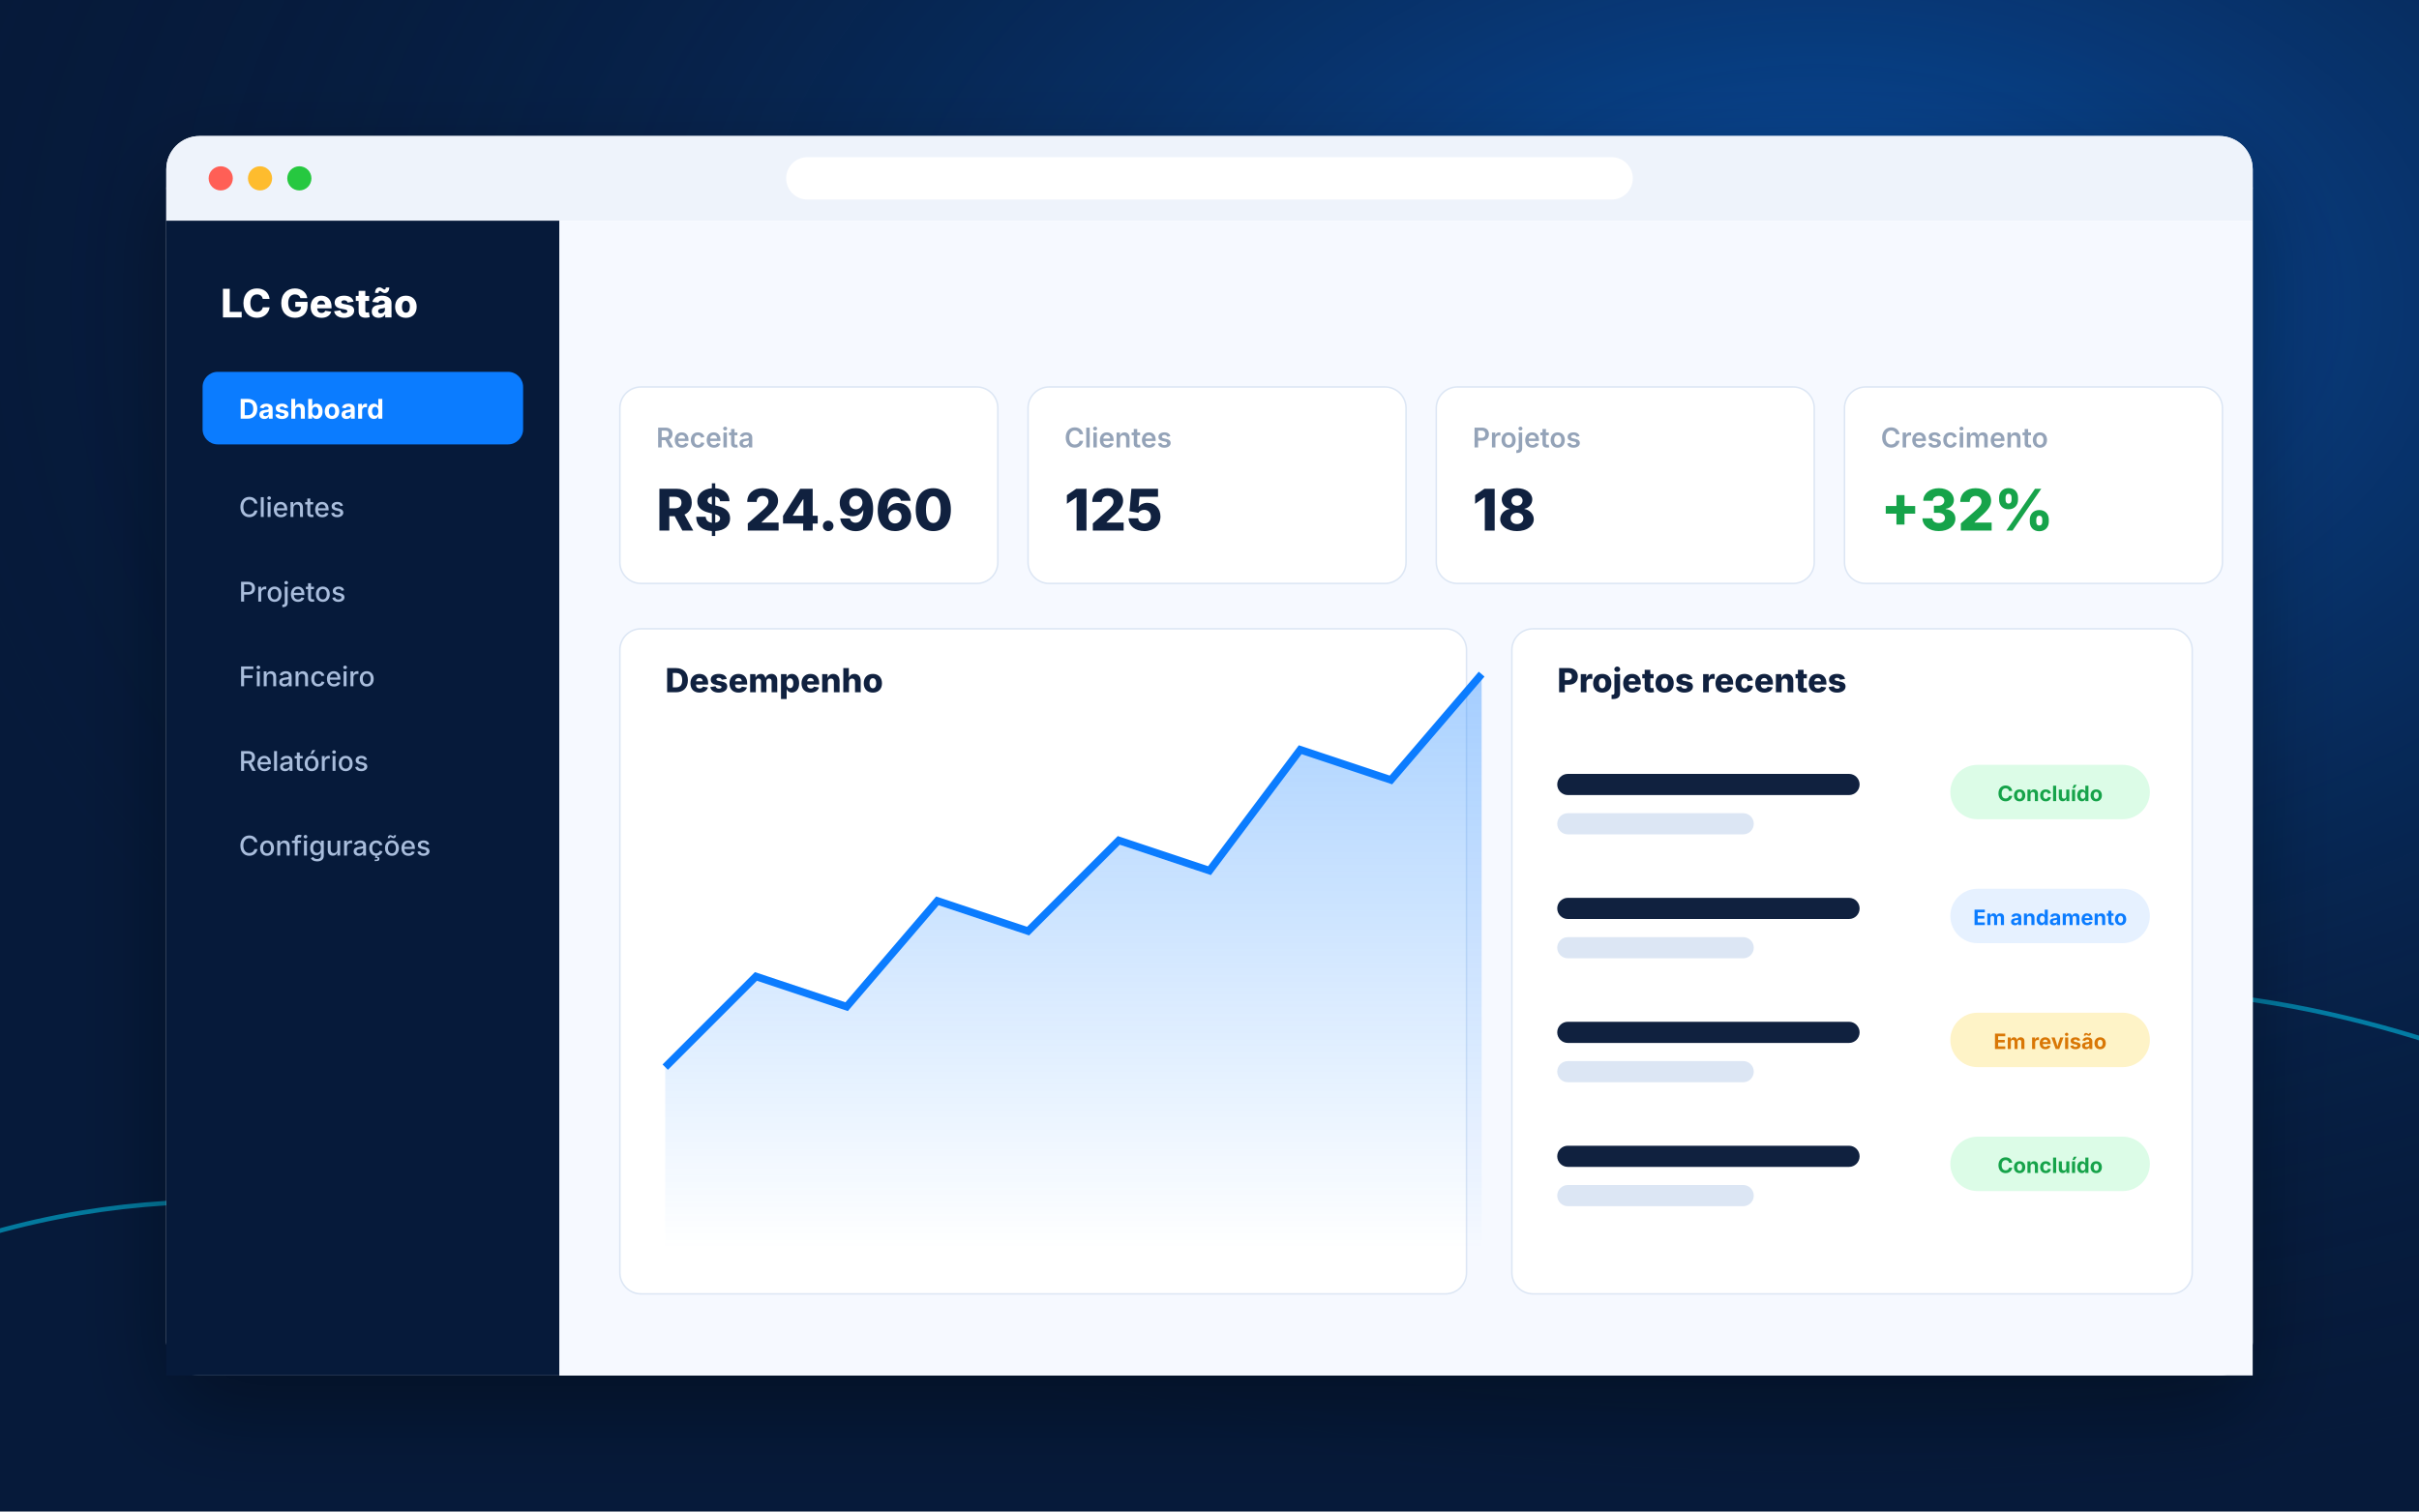
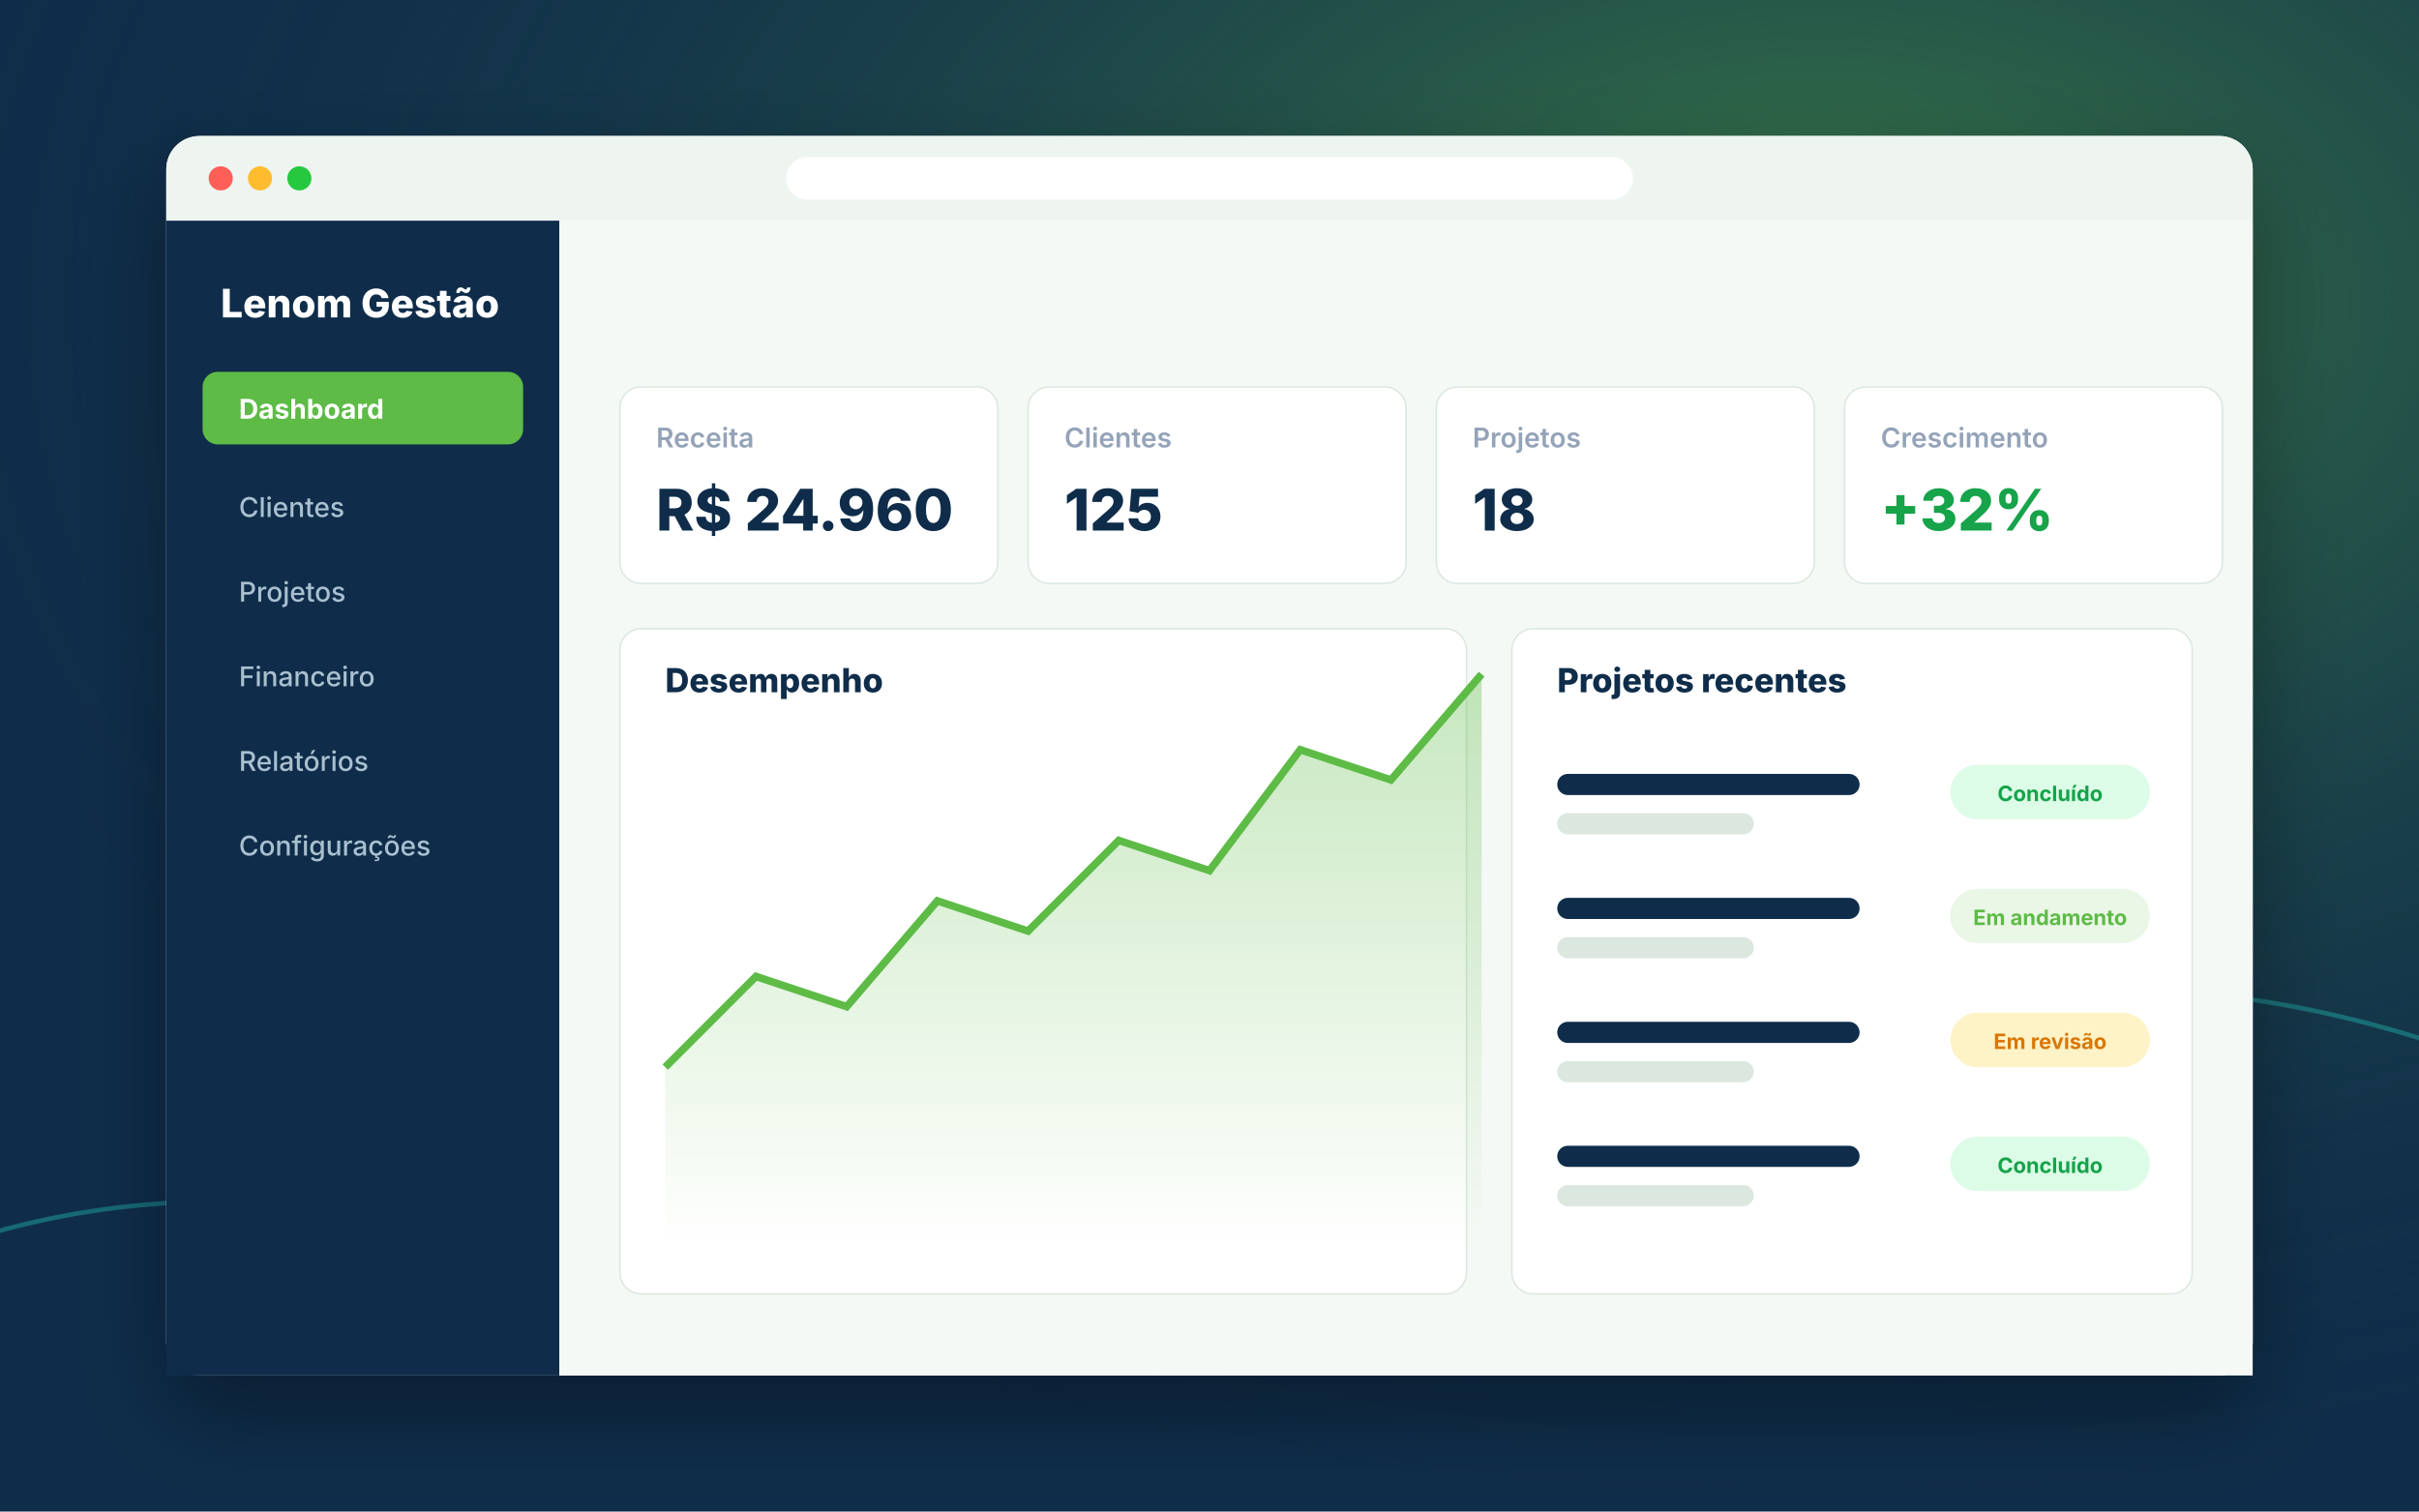
<svg xmlns="http://www.w3.org/2000/svg" width="1600" height="1000" viewBox="0 0 1600 1000" role="img" aria-label="Dashboard do sistema administrativo">
  <defs>
    <radialGradient id="glow" cx="75%" cy="20%" r="80%">
-       <stop offset="0" stop-color="#0b7cff" stop-opacity=".55" />
-       <stop offset="1" stop-color="#061a3a" stop-opacity="0" />
+       <stop offset="0" stop-color="#5dbb46" stop-opacity=".55" />
+       <stop offset="1" stop-color="#0f2d4a" stop-opacity="0" />
    </radialGradient>
    <linearGradient id="grad" x1="0" x2="1" y1="0" y2="1">
-       <stop offset="0" stop-color="#00d8ff" />
-       <stop offset="1" stop-color="#0b7cff" />
+       <stop offset="0" stop-color="#1fa6a0" />
+       <stop offset="1" stop-color="#5dbb46" />
    </linearGradient>
    <linearGradient id="area" x1="0" x2="0" y1="0" y2="1">
-       <stop offset="0" stop-color="#0b7cff" stop-opacity=".35" />
-       <stop offset="1" stop-color="#0b7cff" stop-opacity="0" />
+       <stop offset="0" stop-color="#5dbb46" stop-opacity=".35" />
+       <stop offset="1" stop-color="#5dbb46" stop-opacity="0" />
    </linearGradient>
    <filter id="shadow" x="-10%" y="-10%" width="120%" height="130%">
      <feDropShadow dx="0" dy="24" stdDeviation="30" flood-color="#000" flood-opacity=".35" />
    </filter>
  </defs>
-   <rect width="1600" height="1000" fill="#061a3a" />
+   <rect width="1600" height="1000" fill="#0f2d4a" />
  <rect width="1600" height="1000" fill="url(#glow)" />
-   <path d="M-20 820 C 300 720, 520 960, 860 820 S 1360 600, 1640 700" stroke="#00d8ff" stroke-opacity=".5" stroke-width="3" fill="none" />
+   <path d="M-20 820 C 300 720, 520 960, 860 820 S 1360 600, 1640 700" stroke="#1fa6a0" stroke-opacity=".5" stroke-width="3" fill="none" />
  <g filter="url(#shadow)">
    <rect x="110" y="90" width="1380" height="820" rx="22" fill="#ffffff" />
-     <rect x="110" y="90" width="1380" height="56" rx="22" fill="#eef3fb" />
-     <rect x="110" y="124" width="1380" height="22" rx="0" fill="#eef3fb" />
+     <rect x="110" y="90" width="1380" height="56" rx="22" fill="#eef5f0" />
+     <rect x="110" y="124" width="1380" height="22" rx="0" fill="#eef5f0" />
    <circle cx="146" cy="118" r="8" fill="#ff5f57" />
    <circle cx="172" cy="118" r="8" fill="#febc2e" />
    <circle cx="198" cy="118" r="8" fill="#28c840" />
    <rect x="520" y="104" width="560" height="28" rx="14" fill="#ffffff" />
  </g>
  <g transform="translate(110 146)">
-     <rect x="0" y="0" width="260" height="764" rx="0" fill="#061a3a" />
-     <text x="36" y="64" font-family="Inter, Arial, sans-serif" font-size="26" font-weight="800" fill="#ffffff" text-anchor="start">LC Gestão</text>
-     <rect x="24" y="100" width="212" height="48" rx="10" fill="#0b7cff" />
+     <rect x="0" y="0" width="260" height="764" rx="0" fill="#0f2d4a" />
+     <text x="36" y="64" font-family="Inter, Arial, sans-serif" font-size="26" font-weight="800" fill="#ffffff" text-anchor="start">Lenom Gestão</text>
+     <rect x="24" y="100" width="212" height="48" rx="10" fill="#5dbb46" />
    <text x="48" y="131" font-family="Inter, Arial, sans-serif" font-size="18" font-weight="700" fill="#ffffff" text-anchor="start">Dashboard</text>
-     <text x="48" y="196" font-family="Inter, Arial, sans-serif" font-size="18" font-weight="500" fill="#a9bddc" text-anchor="start">Clientes</text>
-     <text x="48" y="252" font-family="Inter, Arial, sans-serif" font-size="18" font-weight="500" fill="#a9bddc" text-anchor="start">Projetos</text>
-     <text x="48" y="308" font-family="Inter, Arial, sans-serif" font-size="18" font-weight="500" fill="#a9bddc" text-anchor="start">Financeiro</text>
-     <text x="48" y="364" font-family="Inter, Arial, sans-serif" font-size="18" font-weight="500" fill="#a9bddc" text-anchor="start">Relatórios</text>
-     <text x="48" y="420" font-family="Inter, Arial, sans-serif" font-size="18" font-weight="500" fill="#a9bddc" text-anchor="start">Configurações</text>
-     <rect x="260" y="0" width="1120" height="764" rx="0" fill="#f6f9ff" />
-     <rect x="300" y="110" width="250" height="130" rx="14" fill="#ffffff" stroke="#dce6f4" />
+     <text x="48" y="196" font-family="Inter, Arial, sans-serif" font-size="18" font-weight="500" fill="#a9c0d0" text-anchor="start">Clientes</text>
+     <text x="48" y="252" font-family="Inter, Arial, sans-serif" font-size="18" font-weight="500" fill="#a9c0d0" text-anchor="start">Projetos</text>
+     <text x="48" y="308" font-family="Inter, Arial, sans-serif" font-size="18" font-weight="500" fill="#a9c0d0" text-anchor="start">Financeiro</text>
+     <text x="48" y="364" font-family="Inter, Arial, sans-serif" font-size="18" font-weight="500" fill="#a9c0d0" text-anchor="start">Relatórios</text>
+     <text x="48" y="420" font-family="Inter, Arial, sans-serif" font-size="18" font-weight="500" fill="#a9c0d0" text-anchor="start">Configurações</text>
+     <rect x="260" y="0" width="1120" height="764" rx="0" fill="#f5f9f6" />
+     <rect x="300" y="110" width="250" height="130" rx="14" fill="#ffffff" stroke="#dbe7df" />
    <text x="324" y="150" font-family="Inter, Arial, sans-serif" font-size="18" font-weight="600" fill="#94a3b8" text-anchor="start">Receita</text>
-     <text x="324" y="205" font-family="Inter, Arial, sans-serif" font-size="38" font-weight="800" fill="#10213f" text-anchor="start">R$ 24.960</text>
-     <rect x="570" y="110" width="250" height="130" rx="14" fill="#ffffff" stroke="#dce6f4" />
+     <text x="324" y="205" font-family="Inter, Arial, sans-serif" font-size="38" font-weight="800" fill="#0f2d4a" text-anchor="start">R$ 24.960</text>
+     <rect x="570" y="110" width="250" height="130" rx="14" fill="#ffffff" stroke="#dbe7df" />
    <text x="594" y="150" font-family="Inter, Arial, sans-serif" font-size="18" font-weight="600" fill="#94a3b8" text-anchor="start">Clientes</text>
-     <text x="594" y="205" font-family="Inter, Arial, sans-serif" font-size="38" font-weight="800" fill="#10213f" text-anchor="start">125</text>
-     <rect x="840" y="110" width="250" height="130" rx="14" fill="#ffffff" stroke="#dce6f4" />
+     <text x="594" y="205" font-family="Inter, Arial, sans-serif" font-size="38" font-weight="800" fill="#0f2d4a" text-anchor="start">125</text>
+     <rect x="840" y="110" width="250" height="130" rx="14" fill="#ffffff" stroke="#dbe7df" />
    <text x="864" y="150" font-family="Inter, Arial, sans-serif" font-size="18" font-weight="600" fill="#94a3b8" text-anchor="start">Projetos</text>
-     <text x="864" y="205" font-family="Inter, Arial, sans-serif" font-size="38" font-weight="800" fill="#10213f" text-anchor="start">18</text>
-     <rect x="1110" y="110" width="250" height="130" rx="14" fill="#ffffff" stroke="#dce6f4" />
+     <text x="864" y="205" font-family="Inter, Arial, sans-serif" font-size="38" font-weight="800" fill="#0f2d4a" text-anchor="start">18</text>
+     <rect x="1110" y="110" width="250" height="130" rx="14" fill="#ffffff" stroke="#dbe7df" />
    <text x="1134" y="150" font-family="Inter, Arial, sans-serif" font-size="18" font-weight="600" fill="#94a3b8" text-anchor="start">Crescimento</text>
    <text x="1134" y="205" font-family="Inter, Arial, sans-serif" font-size="38" font-weight="800" fill="#16a34a" text-anchor="start">+32%</text>
-     <rect x="300" y="270" width="560" height="440" rx="14" fill="#ffffff" stroke="#dce6f4" />
-     <text x="330" y="312" font-family="Inter, Arial, sans-serif" font-size="22" font-weight="800" fill="#10213f" text-anchor="start">Desempenho</text>
+     <rect x="300" y="270" width="560" height="440" rx="14" fill="#ffffff" stroke="#dbe7df" />
+     <text x="330" y="312" font-family="Inter, Arial, sans-serif" font-size="22" font-weight="800" fill="#0f2d4a" text-anchor="start">Desempenho</text>
    <path d="M420 560 L480 500 L540 520 L600 450 L660 470 L720 410 L780 430 L840 350 L900 370 L960 300 L 960 680 L 420 680 Z" fill="url(#area)" transform="translate(-90 0)" />
-     <path d="M420 560 L480 500 L540 520 L600 450 L660 470 L720 410 L780 430 L840 350 L900 370 L960 300" stroke="#0b7cff" stroke-width="5" fill="none" transform="translate(-90 0)" />
-     <rect x="890" y="270" width="450" height="440" rx="14" fill="#ffffff" stroke="#dce6f4" />
-     <text x="920" y="312" font-family="Inter, Arial, sans-serif" font-size="22" font-weight="800" fill="#10213f" text-anchor="start">Projetos recentes</text>
-     <rect x="920" y="366" width="200" height="14" rx="7" fill="#10213f" />
-     <rect x="920" y="392" width="130" height="14" rx="7" fill="#dce6f4" />
+     <path d="M420 560 L480 500 L540 520 L600 450 L660 470 L720 410 L780 430 L840 350 L900 370 L960 300" stroke="#5dbb46" stroke-width="5" fill="none" transform="translate(-90 0)" />
+     <rect x="890" y="270" width="450" height="440" rx="14" fill="#ffffff" stroke="#dbe7df" />
+     <text x="920" y="312" font-family="Inter, Arial, sans-serif" font-size="22" font-weight="800" fill="#0f2d4a" text-anchor="start">Projetos recentes</text>
+     <rect x="920" y="366" width="200" height="14" rx="7" fill="#0f2d4a" />
+     <rect x="920" y="392" width="130" height="14" rx="7" fill="#dbe7df" />
    <rect x="1180" y="360" width="132" height="36" rx="18" fill="#dcfce7" />
    <text x="1246" y="384" font-family="Inter, Arial, sans-serif" font-size="14" font-weight="700" fill="#16a34a" text-anchor="middle">Concluído</text>
-     <rect x="920" y="448" width="200" height="14" rx="7" fill="#10213f" />
-     <rect x="920" y="474" width="130" height="14" rx="7" fill="#dce6f4" />
-     <rect x="1180" y="442" width="132" height="36" rx="18" fill="#e6f1ff" />
-     <text x="1246" y="466" font-family="Inter, Arial, sans-serif" font-size="14" font-weight="700" fill="#0b7cff" text-anchor="middle">Em andamento</text>
-     <rect x="920" y="530" width="200" height="14" rx="7" fill="#10213f" />
-     <rect x="920" y="556" width="130" height="14" rx="7" fill="#dce6f4" />
+     <rect x="920" y="448" width="200" height="14" rx="7" fill="#0f2d4a" />
+     <rect x="920" y="474" width="130" height="14" rx="7" fill="#dbe7df" />
+     <rect x="1180" y="442" width="132" height="36" rx="18" fill="#eaf6e6" />
+     <text x="1246" y="466" font-family="Inter, Arial, sans-serif" font-size="14" font-weight="700" fill="#5dbb46" text-anchor="middle">Em andamento</text>
+     <rect x="920" y="530" width="200" height="14" rx="7" fill="#0f2d4a" />
+     <rect x="920" y="556" width="130" height="14" rx="7" fill="#dbe7df" />
    <rect x="1180" y="524" width="132" height="36" rx="18" fill="#fef3c7" />
    <text x="1246" y="548" font-family="Inter, Arial, sans-serif" font-size="14" font-weight="700" fill="#d97706" text-anchor="middle">Em revisão</text>
-     <rect x="920" y="612" width="200" height="14" rx="7" fill="#10213f" />
-     <rect x="920" y="638" width="130" height="14" rx="7" fill="#dce6f4" />
+     <rect x="920" y="612" width="200" height="14" rx="7" fill="#0f2d4a" />
+     <rect x="920" y="638" width="130" height="14" rx="7" fill="#dbe7df" />
    <rect x="1180" y="606" width="132" height="36" rx="18" fill="#dcfce7" />
    <text x="1246" y="630" font-family="Inter, Arial, sans-serif" font-size="14" font-weight="700" fill="#16a34a" text-anchor="middle">Concluído</text>
  </g>
</svg>
